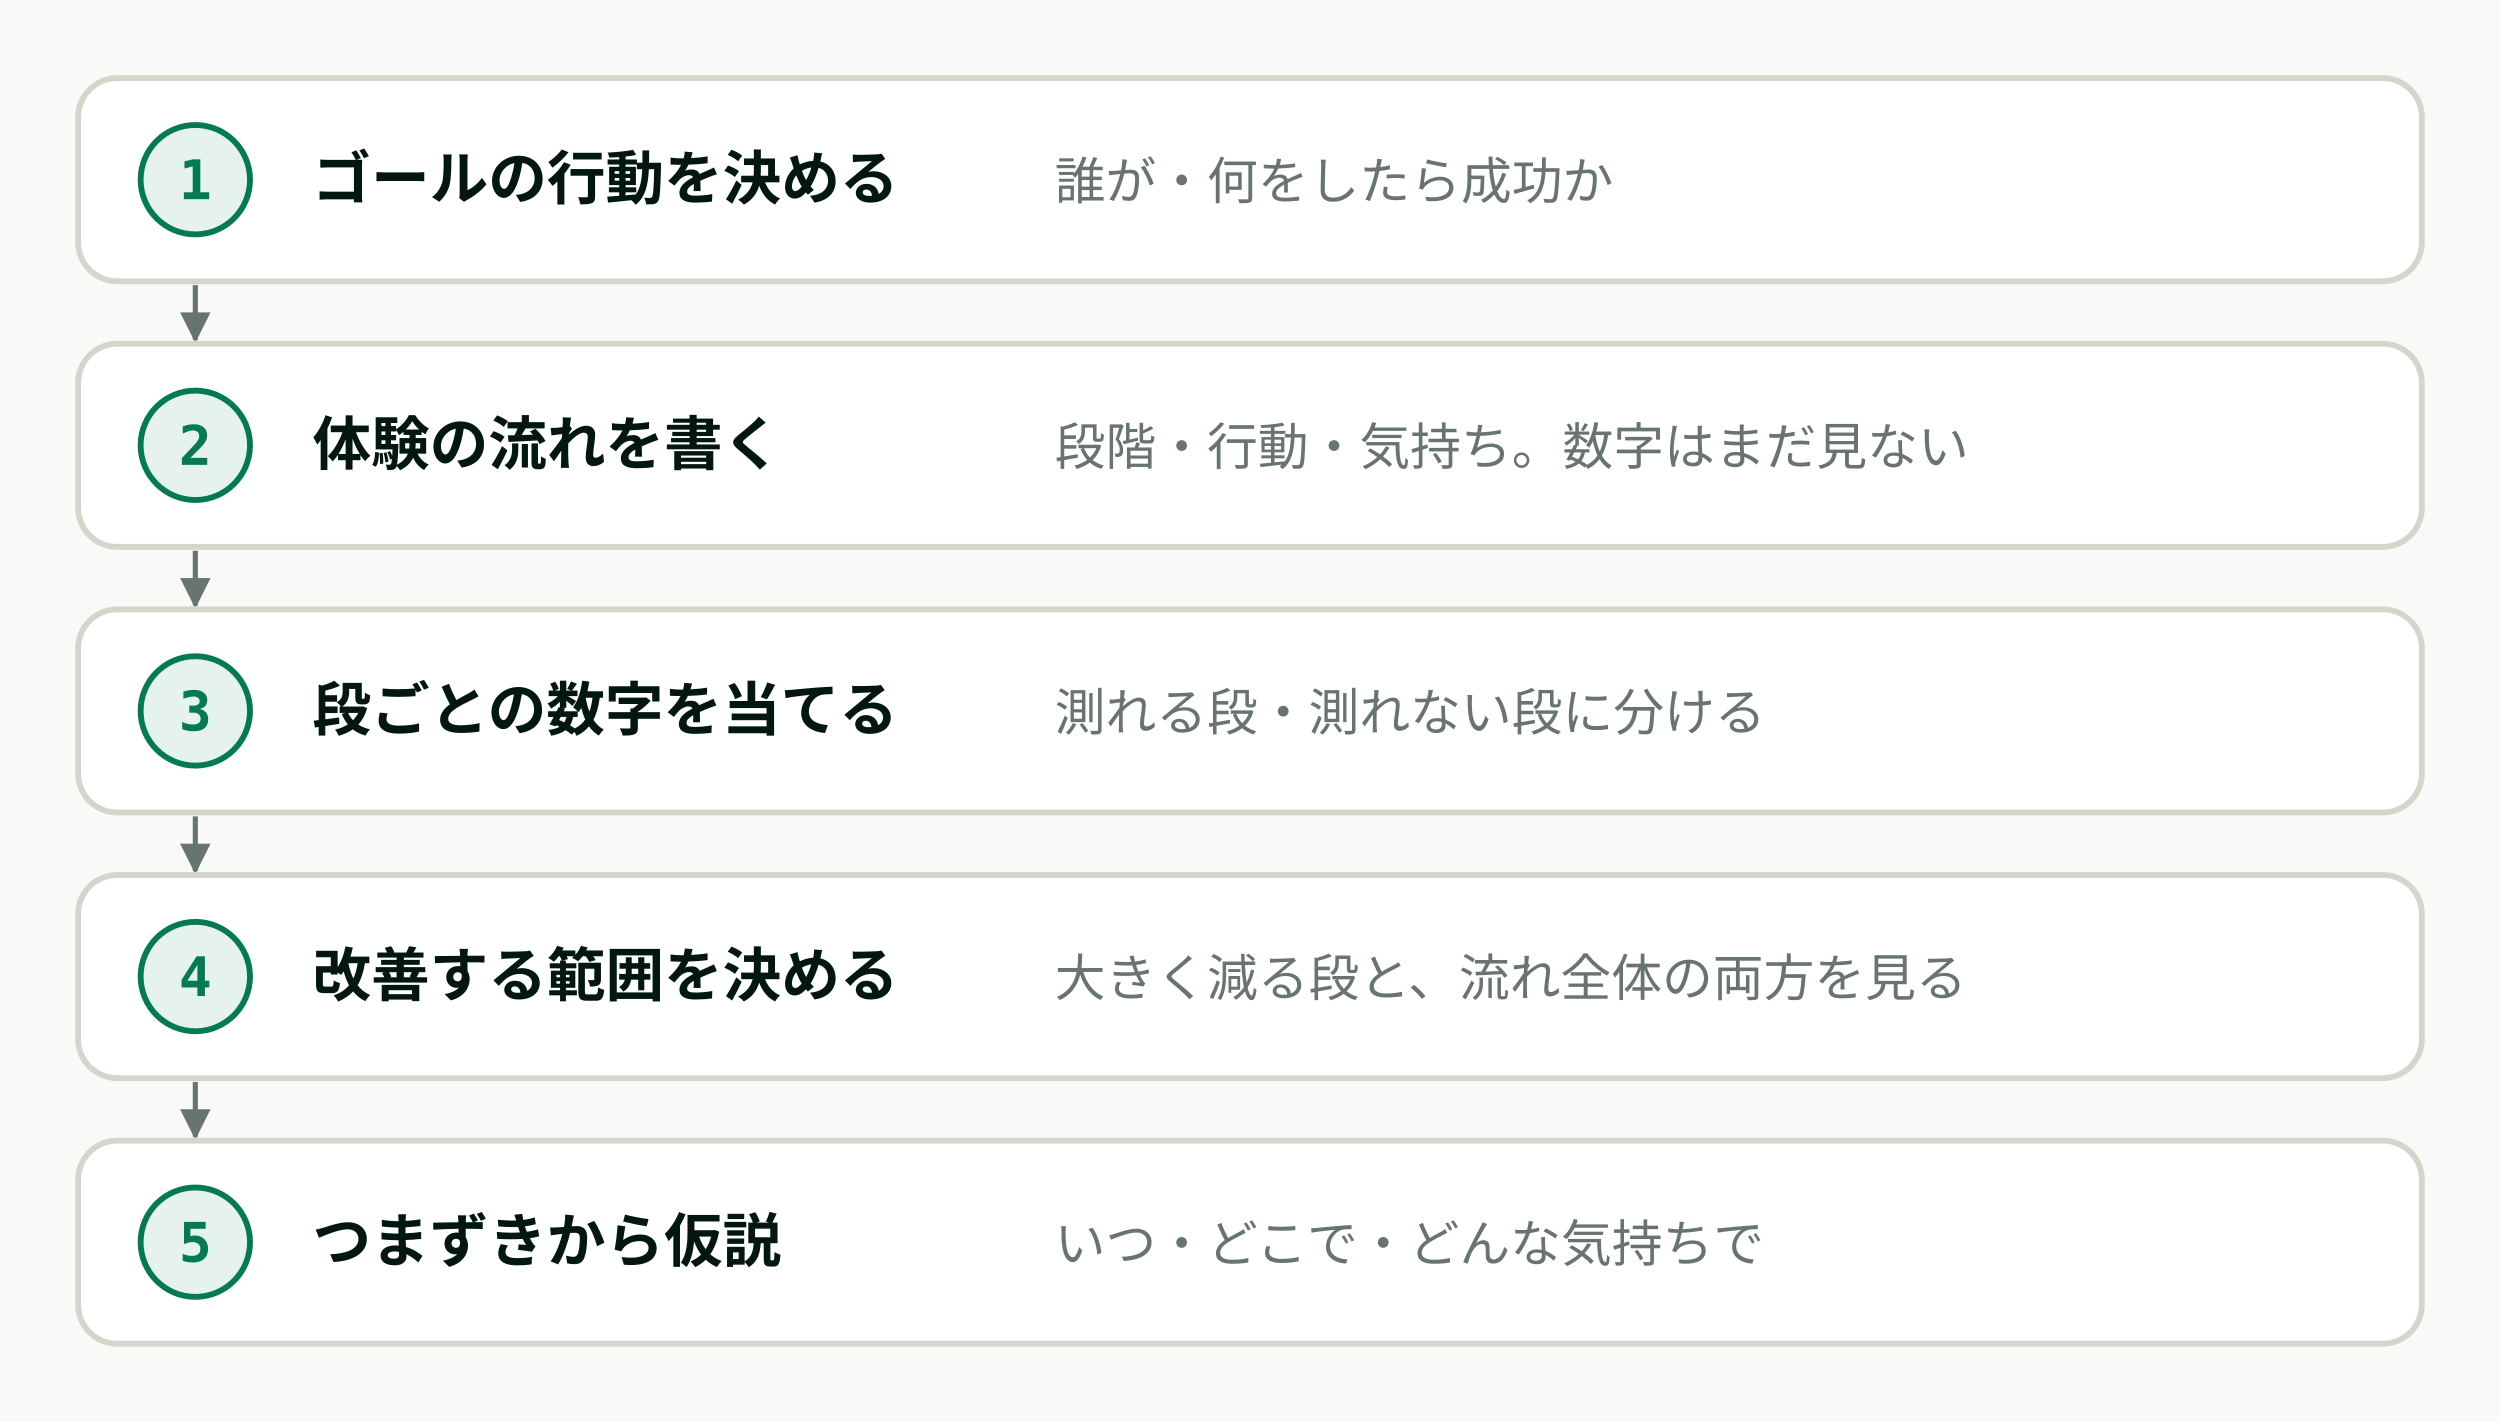
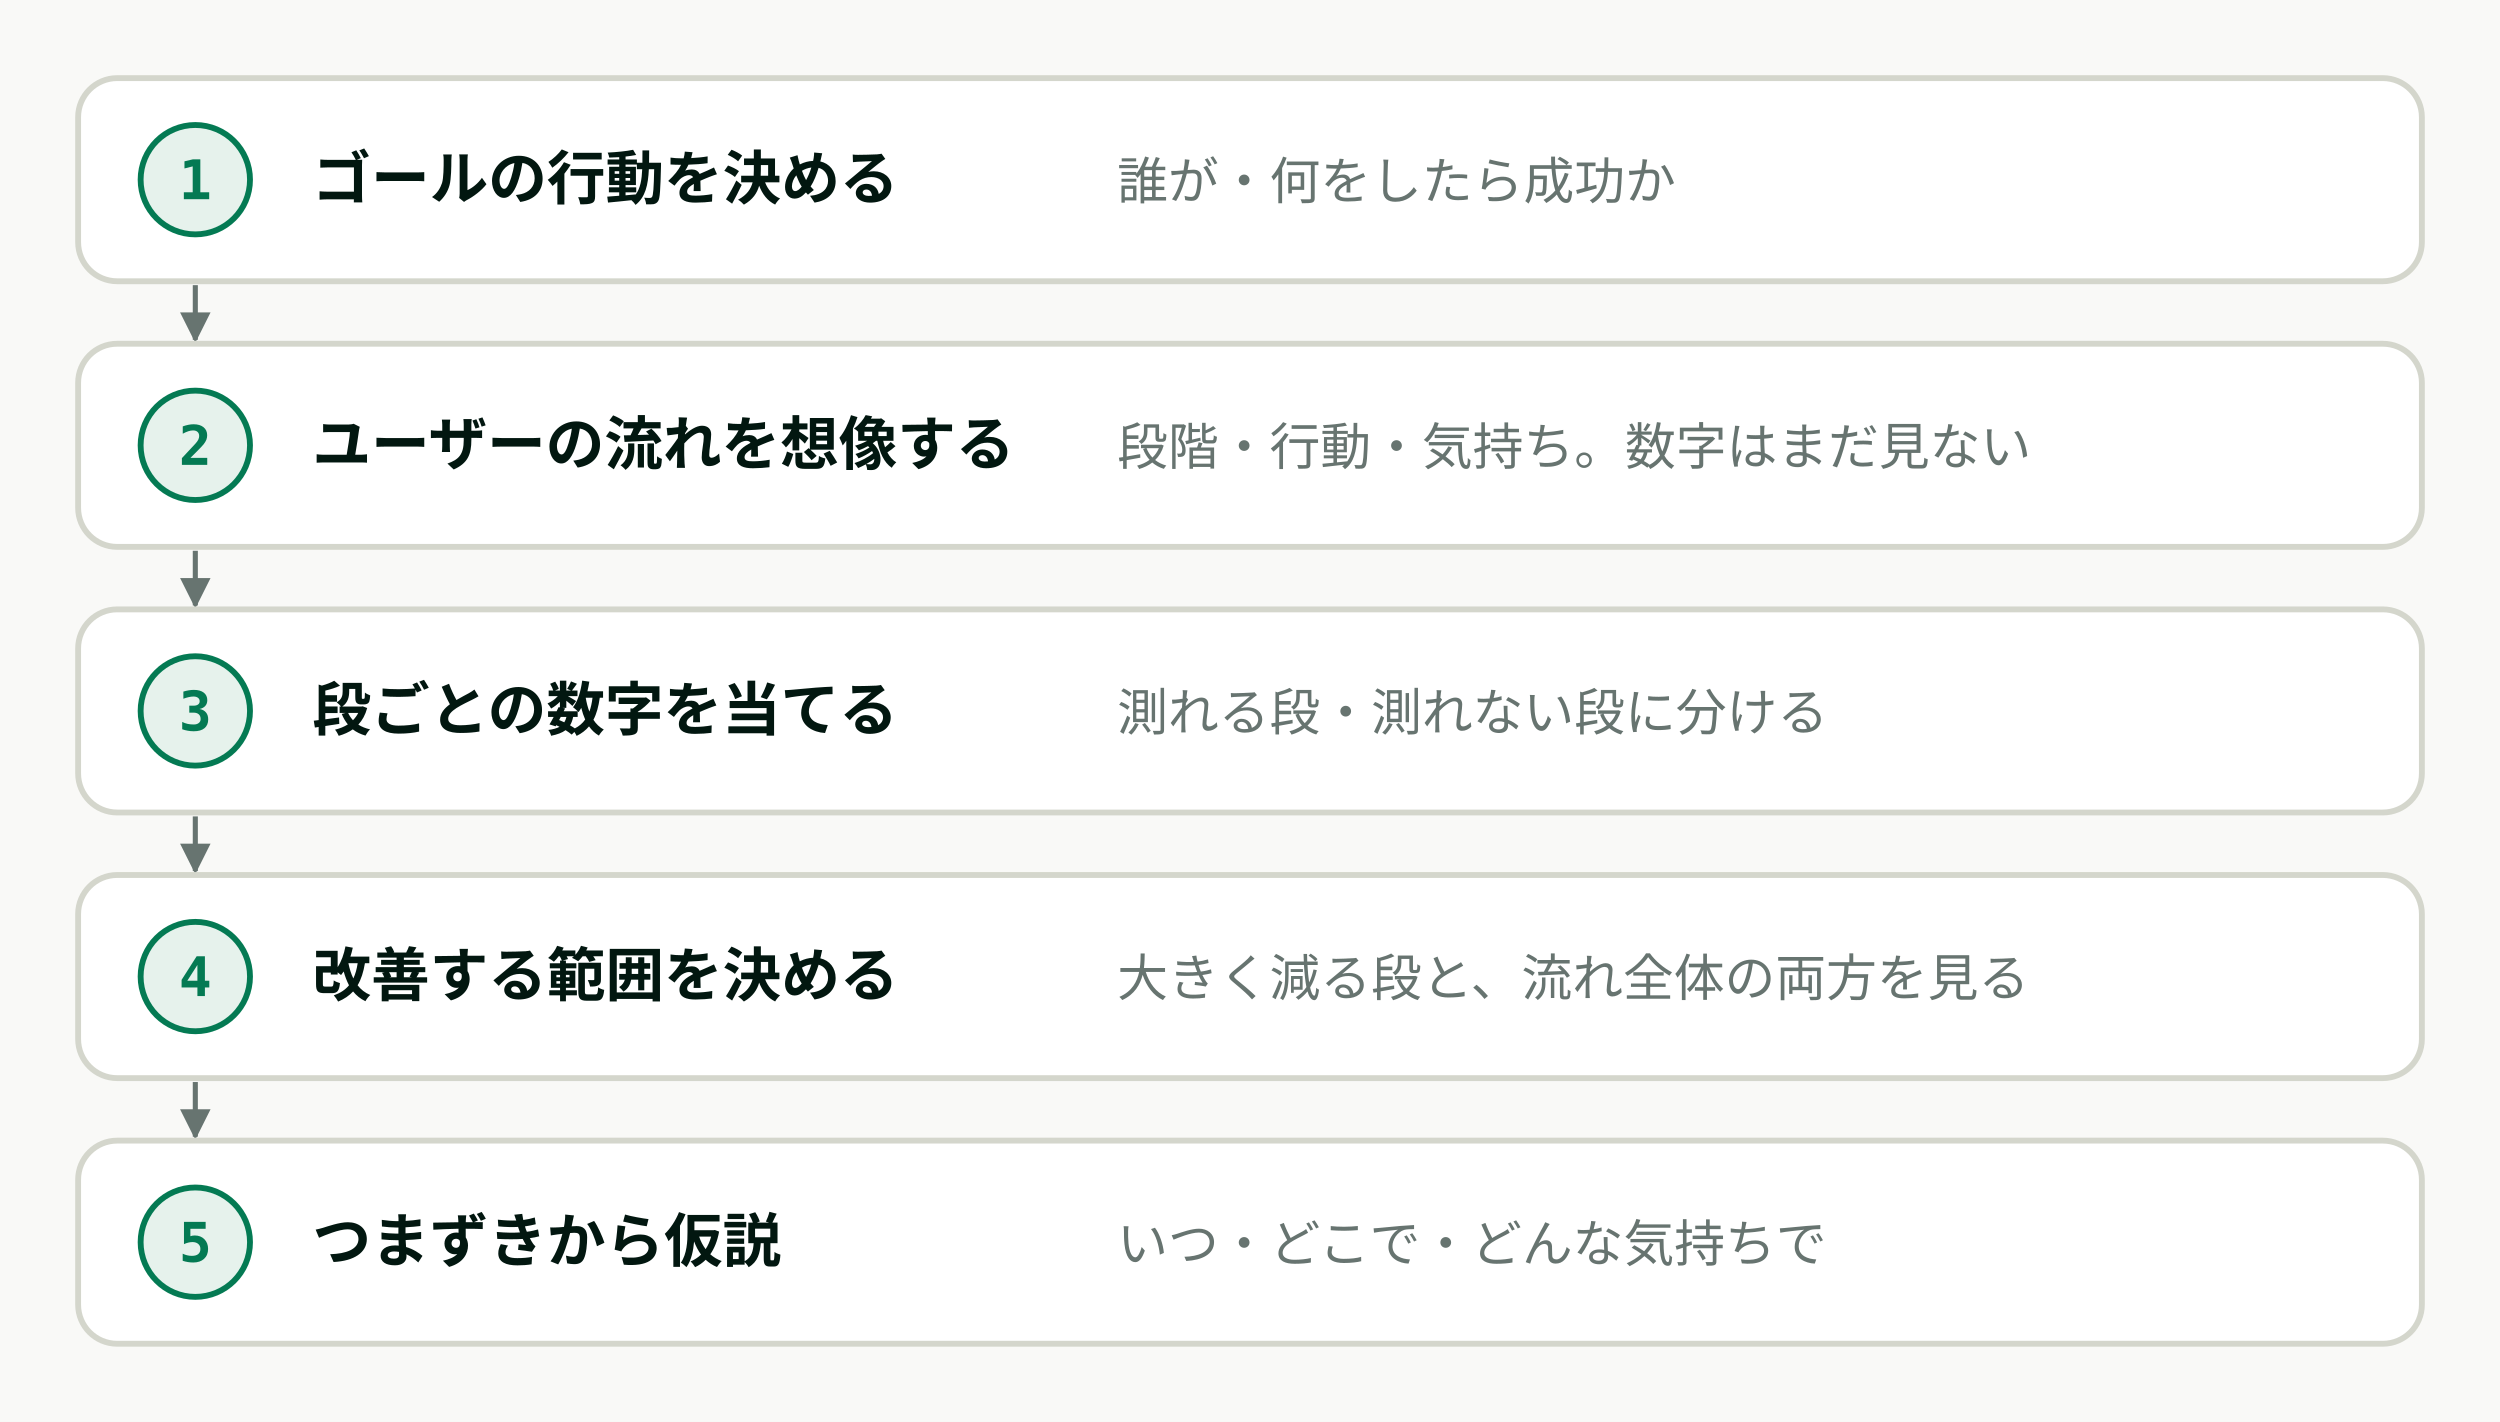
- <svg xmlns="http://www.w3.org/2000/svg" viewBox="0 0 640 364" width="640" height="364" role="img" aria-label="ゴールから仮説までの手順5つ。1 ゴールの行動を決める（誰が・何をしたら成功か）。2 体験の流れを書く（段階・行動・気持ち。数字はまだ見ない）。3 段ごとの数字を当てる（測れる段・測れない段に分ける）。4 改善する範囲を決める（大きく減る段と、流れ全体の両方を見る）。5 つまずきから仮説（いつ・どこで・どんな気持ちで）">
+ <svg xmlns="http://www.w3.org/2000/svg" viewBox="0 0 640 364" width="640" height="364" role="img" aria-label="ゴールから仮説までの手順5つ。1 ゴールの行動を決める（誰が・何をしたら成功か）。2 ユーザーの流れを想像する（段階・行動・気持ち。数字はまだ見ない）。3 段ごとの数字を当てる（測れる段・測れない段に分ける）。4 改善する範囲を決める（大きく減る段と、流れ全体の両方を見る）。5 つまずきから仮説（いつ・どこで・どんな気持ちで）">
  <style>
.t{fill:#021710;font-family:"Hiragino Sans","Hiragino Kaku Gothic ProN","Noto Sans JP","Yu Gothic",Meiryo,sans-serif;font-size:13px}
.q{fill:#677470;font-family:"Hiragino Sans","Hiragino Kaku Gothic ProN","Noto Sans JP","Yu Gothic",Meiryo,sans-serif;font-size:12px}
.b{font-weight:700}
.m{font-family:"SF Mono",Menlo,Consolas,"Hiragino Sans",monospace}
.acct{fill:#047A53}
.hott{fill:#B8430F}
.box{fill:#FFFFFF;stroke:#D4D6CC;stroke-width:1.5}
.acc{fill:#E6F2EC;stroke:#047A53;stroke-width:1.5}
.big{fill:#F2F3F0;stroke:#677470;stroke-width:1.5}
.hot{fill:#FDEBDD;stroke:#F95A16;stroke-width:2}
.soft{fill:#F2F3F0;stroke:none}
.dash{fill:none;stroke:#677470;stroke-dasharray:4 4;stroke-width:1.2;opacity:.7}
.ln{stroke:#677470;stroke-width:1.3;fill:none}
.grid{stroke:#D4D6CC;stroke-width:1;fill:none}
.head{fill:#677470}
</style>
  <rect x="0" y="0" width="640" height="364" fill="#F9F9F7" />
  <defs>
    <marker id="ar3" viewBox="0 0 10 10" refX="9" refY="5" markerWidth="6" markerHeight="6" orient="auto">
      <path class="head" d="M0 0L10 5L0 10z" />
    </marker>
  </defs>
  <g transform="translate(20,20)">
    <rect class="box" x="0" y="0" width="600" height="52" rx="10" />
    <circle cx="30" cy="26" r="14" class="acc" />
    <text class="t b m acct" x="30" y="31" text-anchor="middle" style="font-size:14px">1</text>
    <text class="t b" x="60" y="31" style="font-size:15px">ゴールの行動を決める</text>
-     <text class="q" x="250" y="31" style="font-size:13px">誰が・何をしたら成功か</text>
+     <text class="q" x="266" y="31" style="font-size:13px">誰が・何をしたら成功か</text>
    <path class="ln" d="M30 53 V67" marker-end="url(#ar3)" />
    <rect class="box" x="0" y="68" width="600" height="52" rx="10" />
    <circle cx="30" cy="94" r="14" class="acc" />
    <text class="t b m acct" x="30" y="99" text-anchor="middle" style="font-size:14px">2</text>
-     <text class="t b" x="60" y="99" style="font-size:15px">体験の流れを書く</text>
-     <text class="q" x="250" y="99" style="font-size:13px">段階・行動・気持ち。数字はまだ見ない</text>
+     <text class="t b" x="60" y="99" style="font-size:15px">ユーザーの流れを想像する</text>
+     <text class="q" x="266" y="99" style="font-size:13px">段階・行動・気持ち。数字はまだ見ない</text>
    <path class="ln" d="M30 121 V135" marker-end="url(#ar3)" />
    <rect class="box" x="0" y="136" width="600" height="52" rx="10" />
    <circle cx="30" cy="162" r="14" class="acc" />
    <text class="t b m acct" x="30" y="167" text-anchor="middle" style="font-size:14px">3</text>
    <text class="t b" x="60" y="167" style="font-size:15px">段ごとの数字を当てる</text>
-     <text class="q" x="250" y="167" style="font-size:13px">測れる段・測れない段に分ける</text>
+     <text class="q" x="266" y="167" style="font-size:13px">測れる段・測れない段に分ける</text>
    <path class="ln" d="M30 189 V203" marker-end="url(#ar3)" />
    <rect class="box" x="0" y="204" width="600" height="52" rx="10" />
    <circle cx="30" cy="230" r="14" class="acc" />
    <text class="t b m acct" x="30" y="235" text-anchor="middle" style="font-size:14px">4</text>
    <text class="t b" x="60" y="235" style="font-size:15px">改善する範囲を決める</text>
-     <text class="q" x="250" y="235" style="font-size:13px">大きく減る段と、流れ全体の両方を見る</text>
+     <text class="q" x="266" y="235" style="font-size:13px">大きく減る段と、流れ全体の両方を見る</text>
    <path class="ln" d="M30 257 V271" marker-end="url(#ar3)" />
    <rect class="box" x="0" y="272" width="600" height="52" rx="10" />
    <circle cx="30" cy="298" r="14" class="acc" />
    <text class="t b m acct" x="30" y="303" text-anchor="middle" style="font-size:14px">5</text>
    <text class="t b" x="60" y="303" style="font-size:15px">つまずきから仮説</text>
-     <text class="q" x="250" y="303" style="font-size:13px">いつ・どこで・どんな気持ちで</text>
+     <text class="q" x="266" y="303" style="font-size:13px">いつ・どこで・どんな気持ちで</text>
  </g>
</svg>
